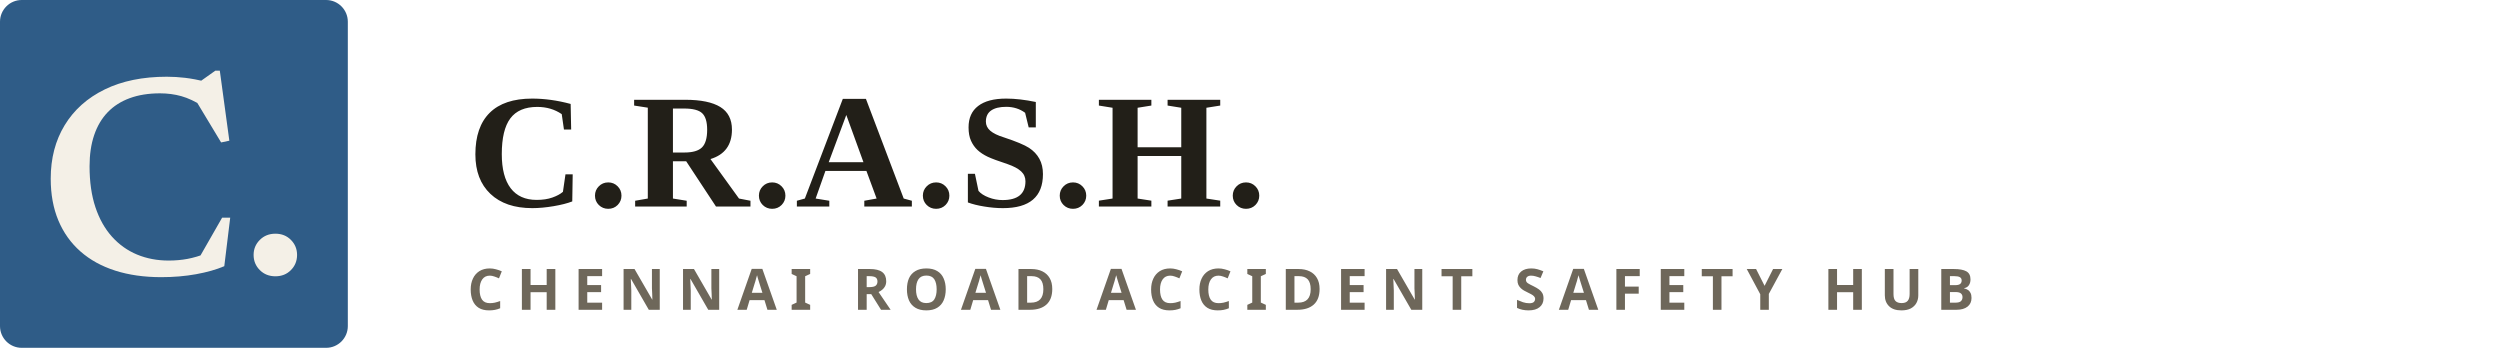
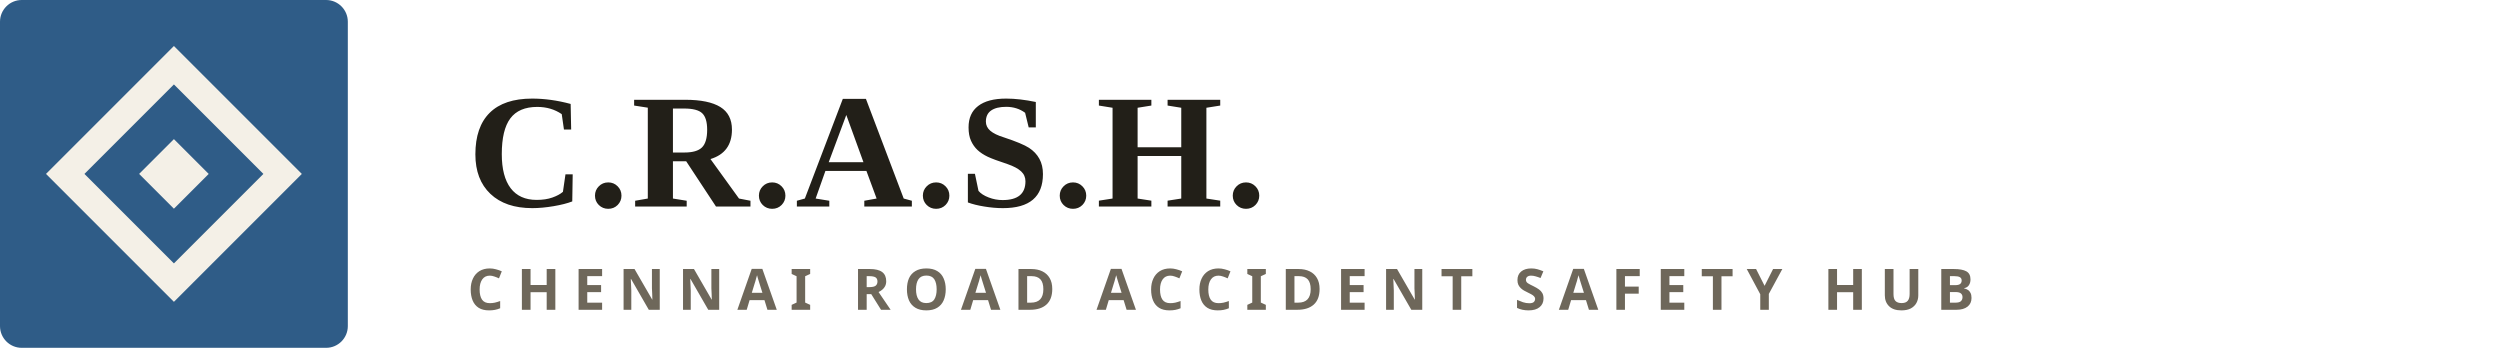
<svg xmlns="http://www.w3.org/2000/svg" viewBox="0 0 460 64" width="460" height="64">
-   <rect width="64" height="64" rx="4" fill="#2F5C87" />
-   <g transform="translate(7.18 50.36) scale(0.02657 -0.02657)">
-     <path d="M898 91Q966 91 1028.0 102.5Q1090 114 1161 142L1102 98L1268 388H1324L1283 52Q1201 17 1088.0 -3.5Q975 -24 846 -24Q670 -24 528.5 21.0Q387 66 287.0 154.0Q187 242 134.0 368.5Q81 495 81 658Q81 870 178.0 1029.0Q275 1188 455.0 1276.0Q635 1364 885 1364Q948 1364 1011.0 1356.5Q1074 1349 1160 1329L1090 1313L1221 1406H1252L1318 921L1261 909L1067 1231L1136 1159Q1055 1210 985.5 1229.5Q916 1249 838 1249Q719 1249 628.0 1215.5Q537 1182 475.5 1118.0Q414 1054 382.0 960.0Q350 866 350 744Q350 582 390.5 460.5Q431 339 505.0 256.5Q579 174 679.0 132.5Q779 91 898 91Z" fill="#F4F0E7" />
-     <g transform="translate(1401 0)">
-       <path d="M236 277Q301 277 343.5 234.0Q386 191 386 130Q386 68 343.5 25.0Q301 -18 236 -18Q171 -18 128.0 25.0Q85 68 85 130Q85 191 128.0 234.0Q171 277 236 277Z" fill="#F4F0E7" />
-     </g>
+   <g>
+     <rect width="64" height="64" rx="4" fill="#2F5C87" />
+     <path d="M32 12 L52 32 L32 52 L12 32 Z" fill="none" stroke="#F4F0E7" stroke-width="5" />
+     <path d="M32 25.6 L38.4 32 L32 38.4 L25.6 32 Z" fill="#F4F0E7" />
  </g>
  <text x="86" y="38" font-family="Newsreader, Georgia, 'Times New Roman', serif" font-weight="600" font-size="30" letter-spacing="0.5" fill="#221F18">C.R.A.S.H.</text>
  <text x="86" y="57" font-family="'Barlow Semi Condensed', 'Arial Narrow', sans-serif" font-weight="600" font-size="10.5" letter-spacing="2.4" fill="#6E675A">CHENNAI ROAD ACCIDENT SAFETY HUB</text>
</svg>
